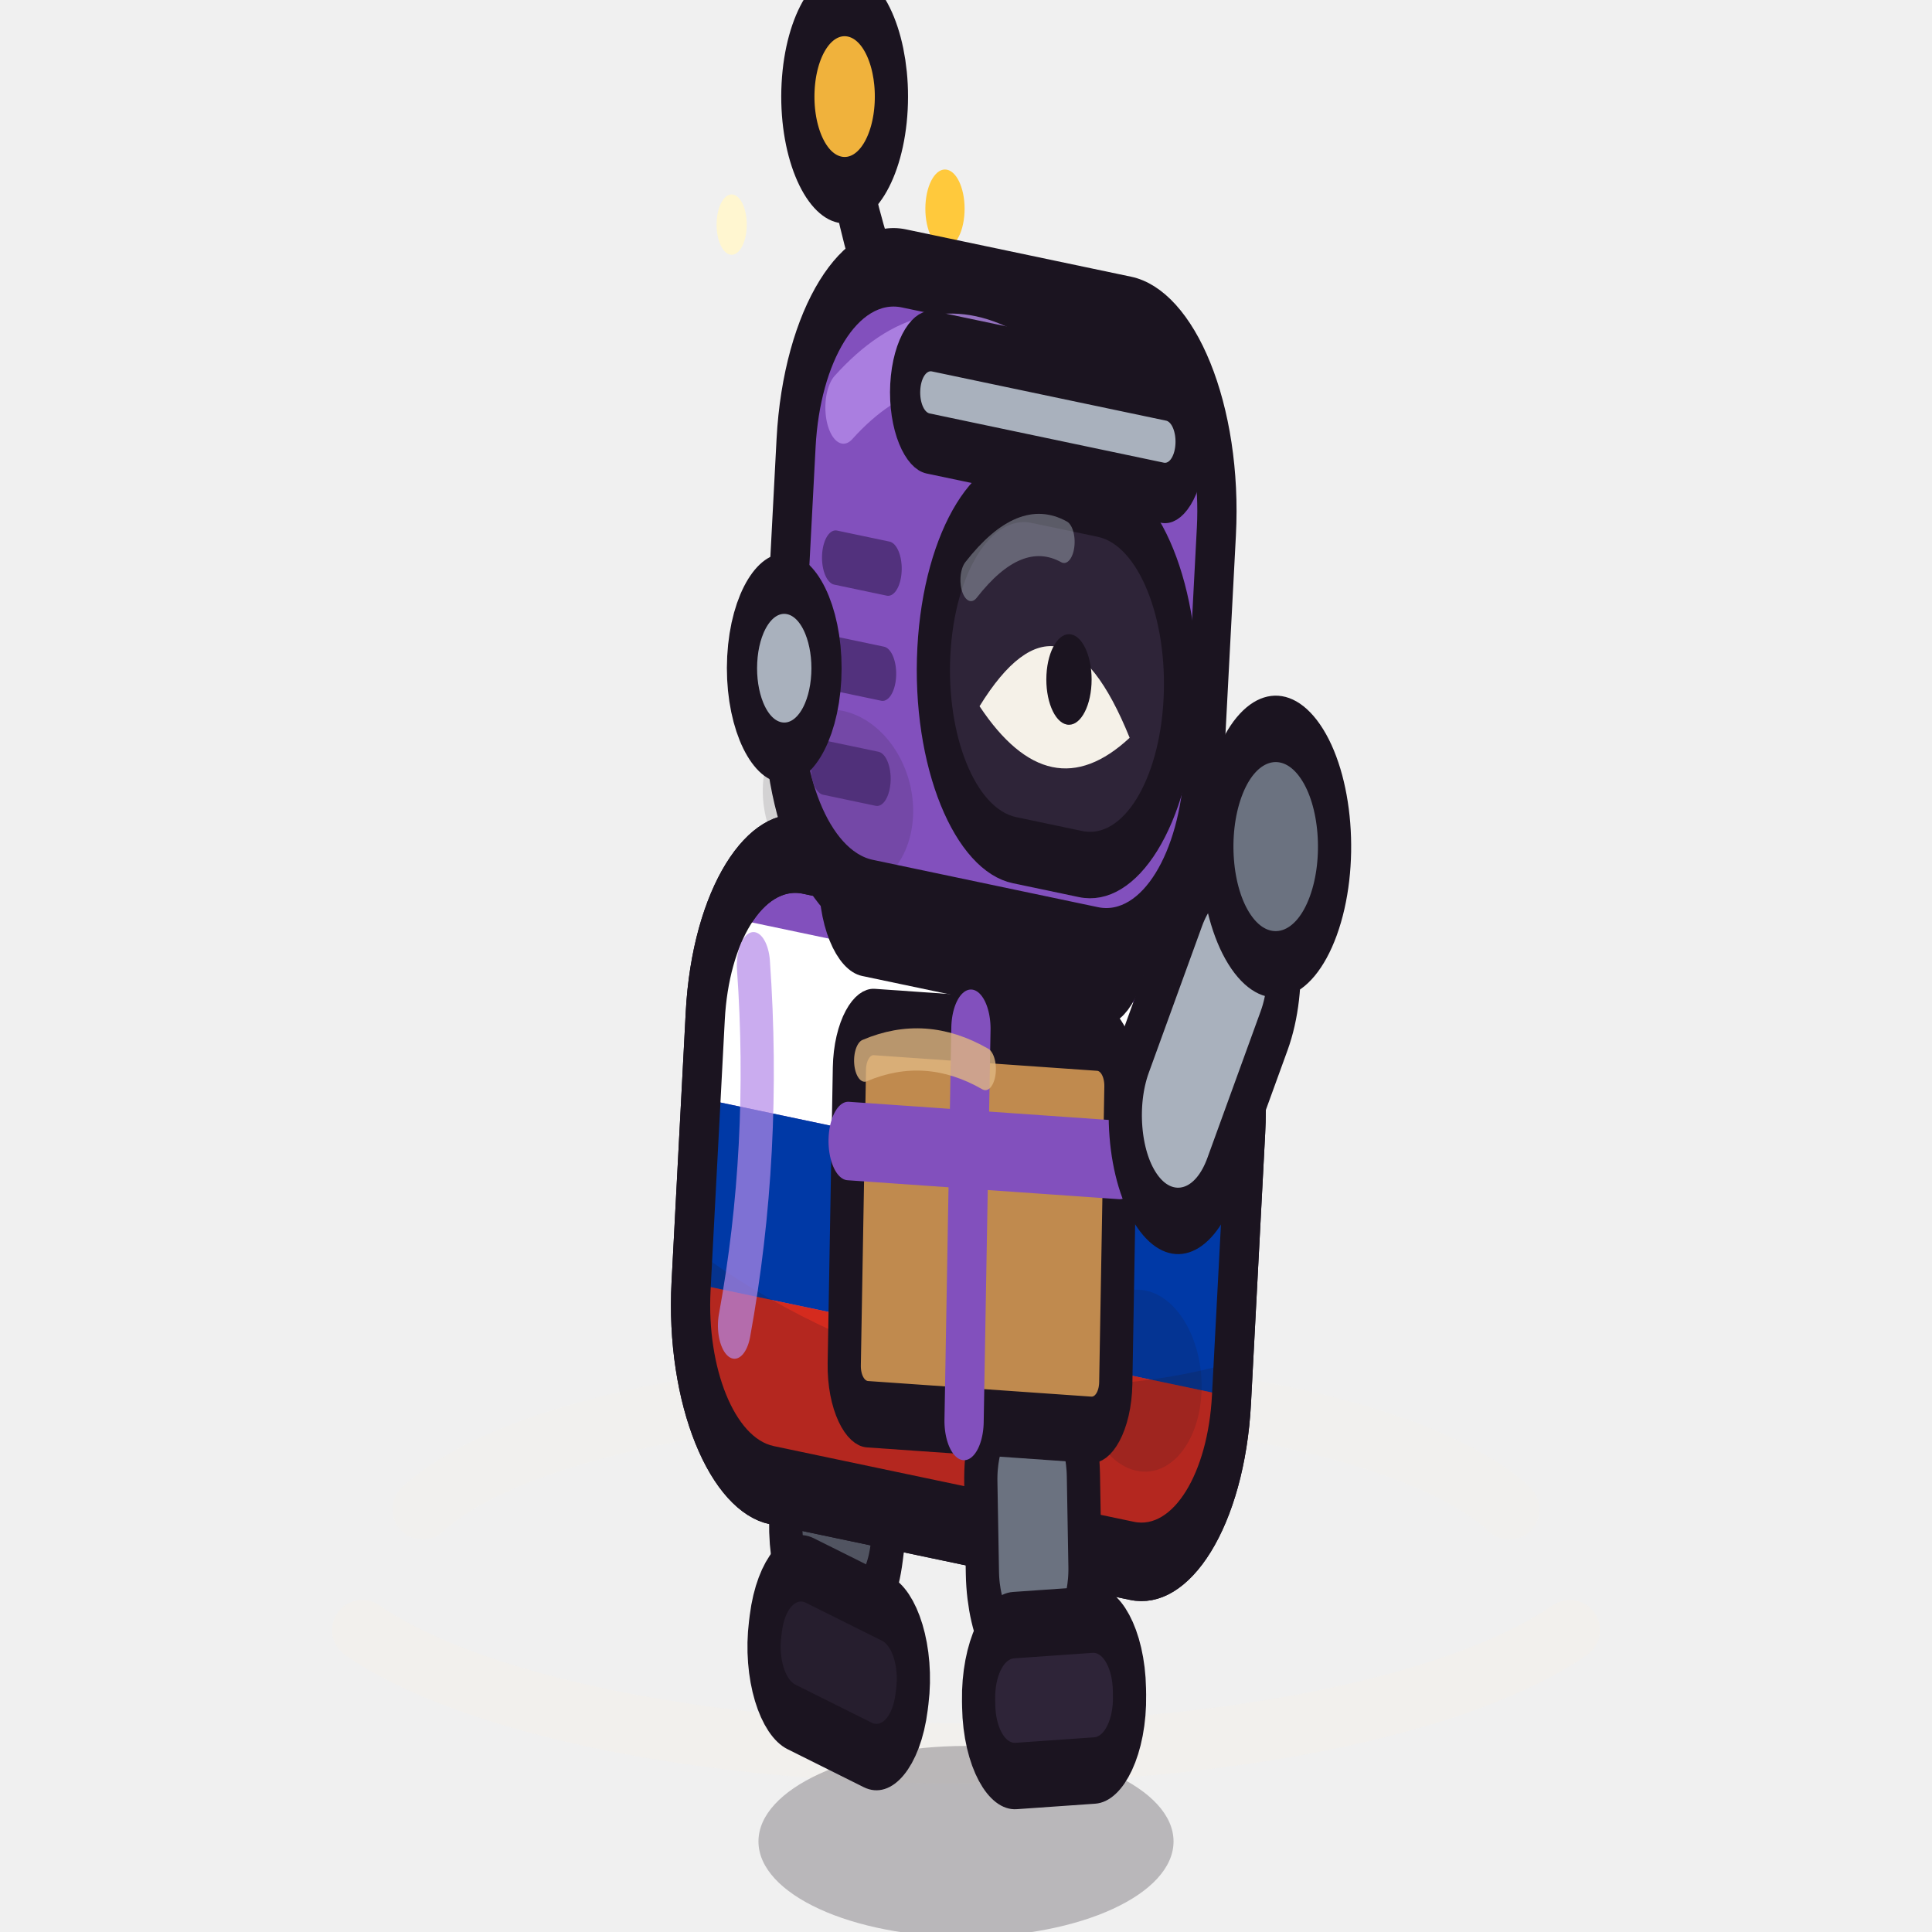
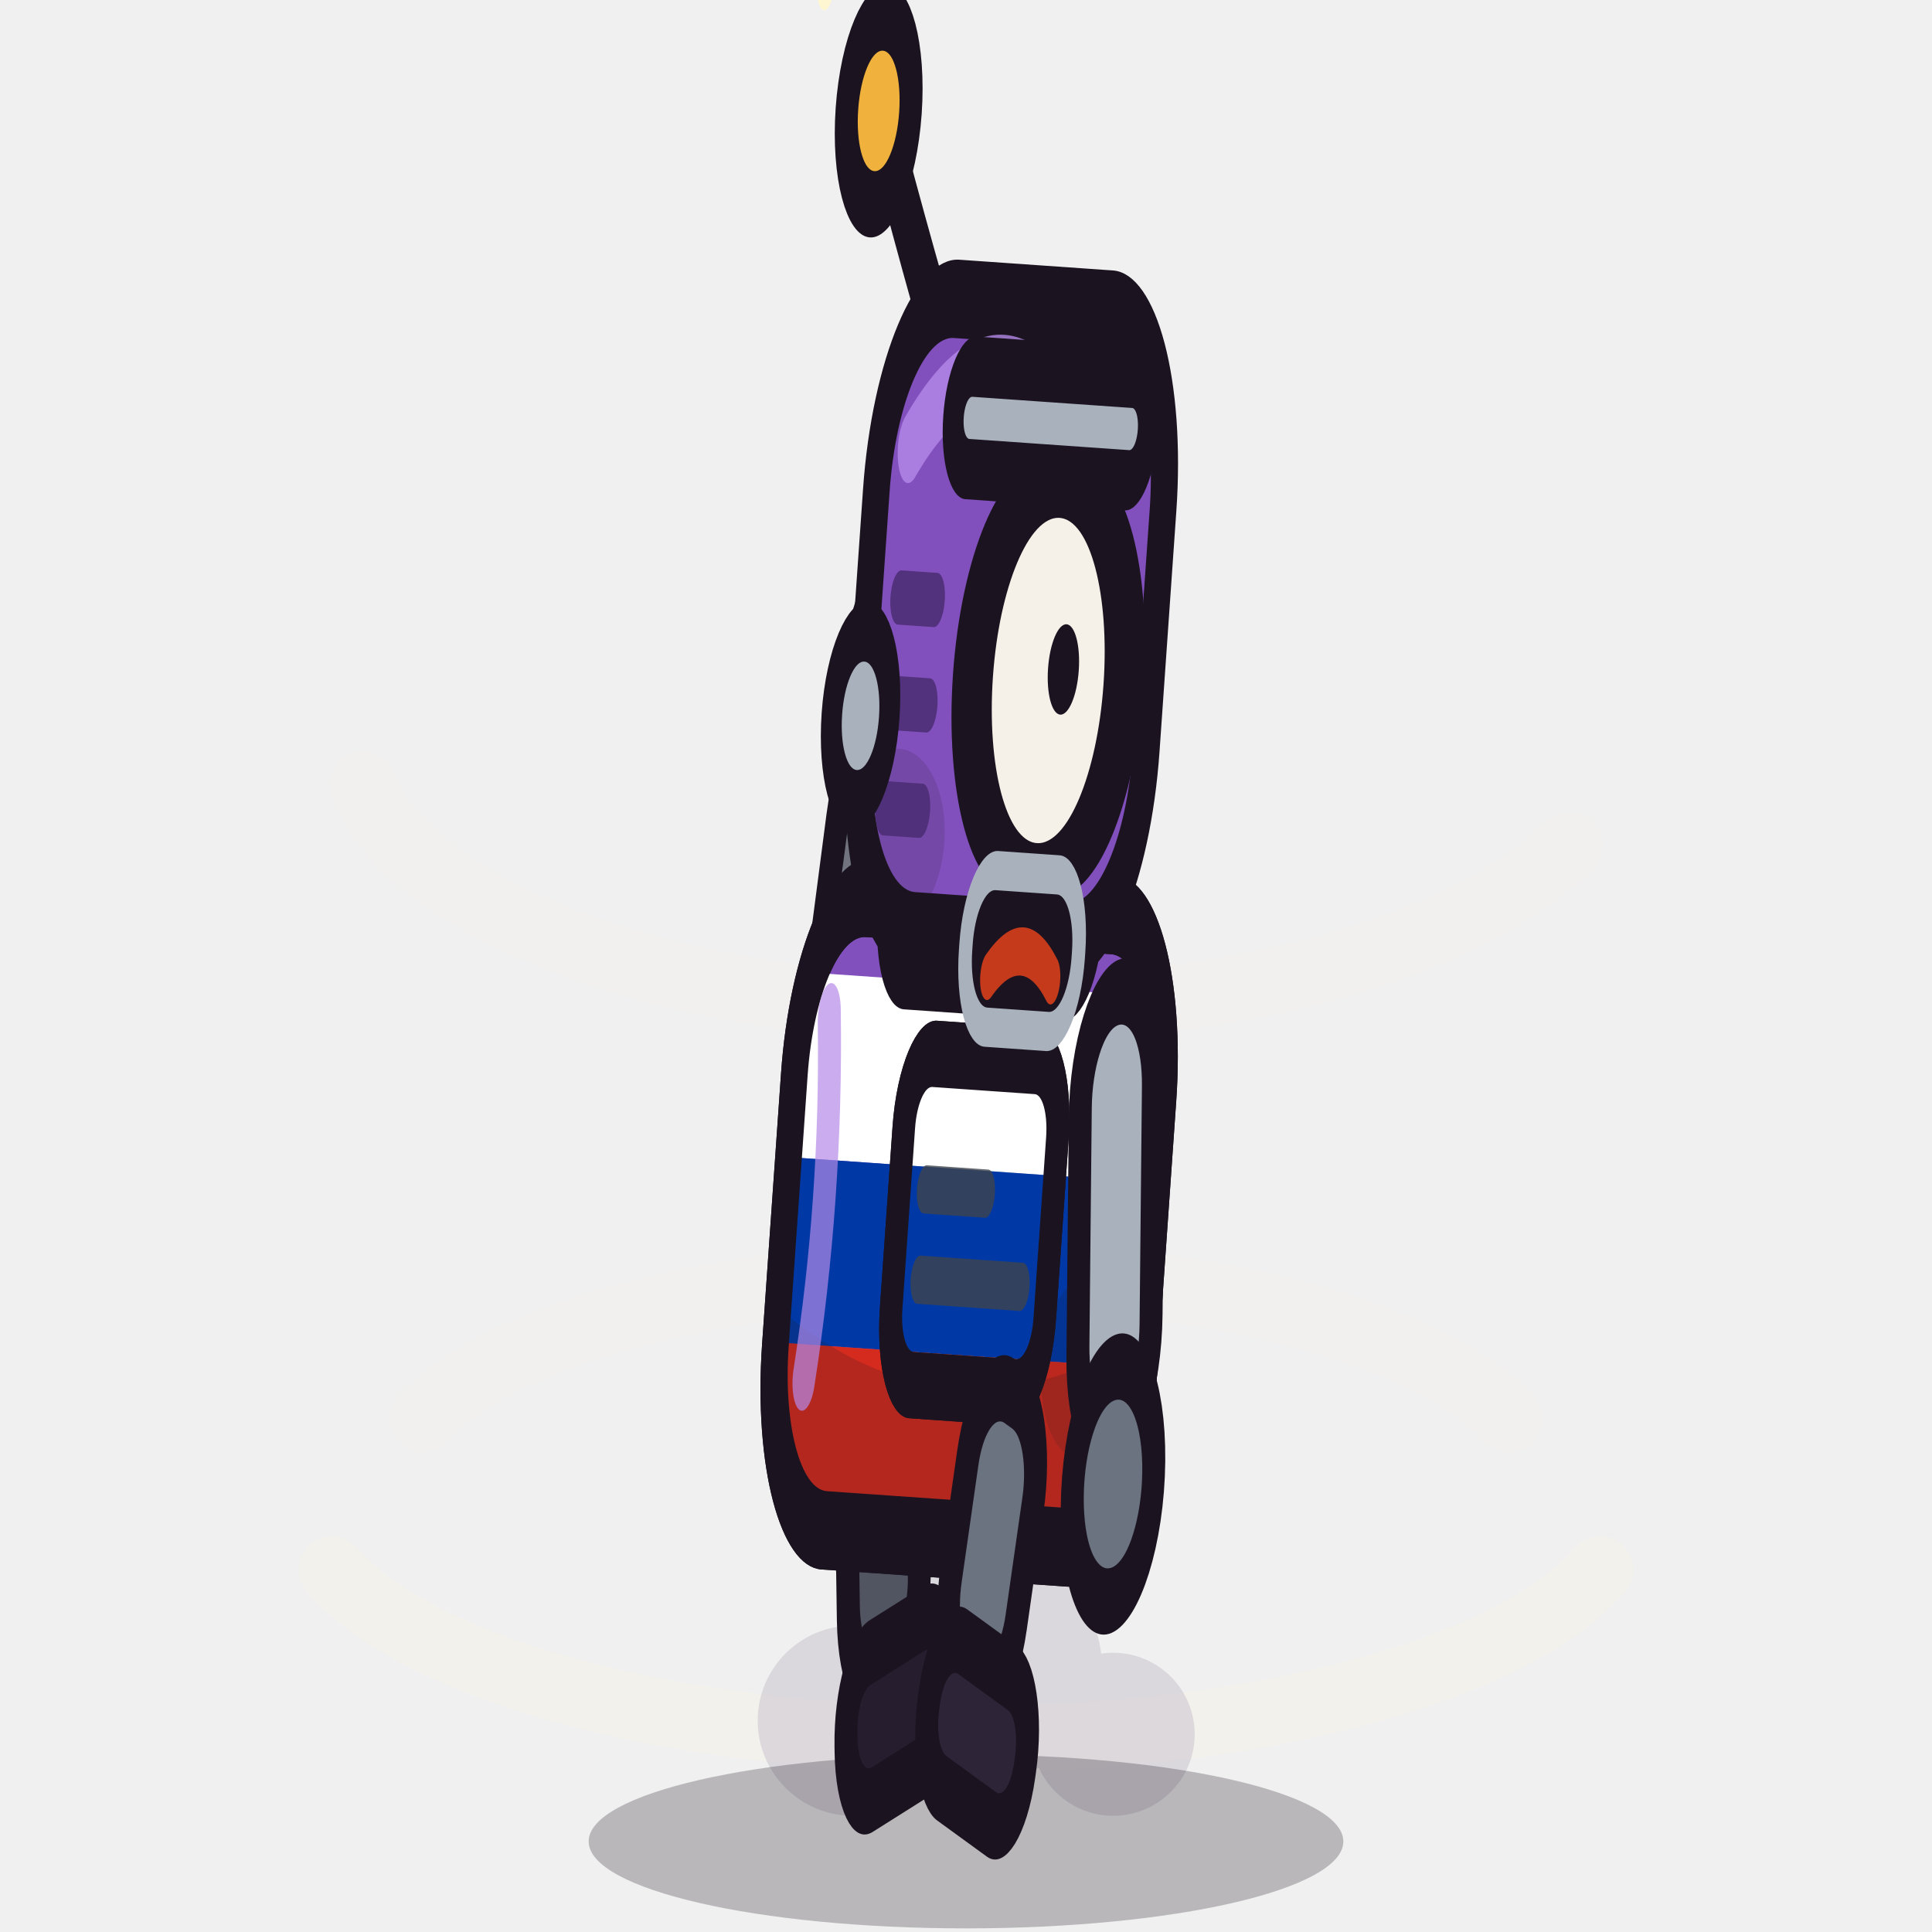
<svg xmlns="http://www.w3.org/2000/svg" viewBox="0 0 64 64">
  <g stroke="#1B1420" stroke-width="2.6" stroke-linejoin="round" stroke-linecap="round">
-     <g fill="none" stroke="#F5F1E8" stroke-opacity=".4" stroke-width="2" stroke-linecap="round">
-       <path d="M12,54 a22,7 0 0,0 40,0" />
-       <path d="M14,50 a19,6 0 0,1 36,0" stroke-opacity=".22" />
+     <g fill="none" stroke="#F5F1E8" stroke-opacity="0.55" stroke-width="2.2" stroke-linecap="round">
+       <path d="M11,52 a22,8 0 0,0 42,0" />
+       <path d="M14,47 a19,7 0 0,1 36,0" stroke-opacity="0.28" />
+       <path d="M12,26 a21,9 0 0,0 40,2" stroke-opacity="0.22" />
    </g>
-     <g transform="translate(32,0) scale(0.5,1) translate(-32,0)">
-       <ellipse cx="32" cy="61" rx="13.75" ry="3.163" fill="#1B1420" opacity="0.26" stroke="none" />
-       <g transform="translate(32,41.5) rotate(6) translate(-32,-42)">
-         <g transform="translate(25,48) rotate(8)">
-           <rect x="-3.4" y="-2" width="6.8" height="9" rx="3" fill="#515461" stroke="#1B1420" stroke-width="2.2" stroke-linejoin="round" stroke-linecap="round" />
-           <rect x="-3.8" y="5.8" width="10" height="5" rx="2.4" fill="#261e2e" stroke="#1B1420" stroke-width="2.2" stroke-linejoin="round" stroke-linecap="round" />
+     <g transform="translate(32,57) scale(0.75)" fill="#B8B2C0" opacity="0.4" stroke="none">
+       <circle cx="-5" cy="0" r="4.2" />
+       <circle cx="1" cy="-2.4" r="5" />
+       <circle cx="6.5" cy="0.6" r="3.6" />
+     </g>
+     <ellipse cx="32" cy="61" rx="12.5" ry="2.88" fill="#1B1420" opacity="0.26" stroke="none" />
+     <g transform="translate(32,42) rotate(4) translate(-32,-42)">
+       <g transform="translate(32,59) scale(0.34,1) translate(-32,-59)">
+         <g transform="translate(25,48) rotate(-14)">
+           <rect x="-3.4" y="-2" width="6.8" height="10" rx="3" fill="#515461" stroke="#1B1420" stroke-width="2.2" stroke-linejoin="round" stroke-linecap="round" />
+           <rect x="-3.8" y="6.8" width="10" height="5" rx="2.4" fill="#261e2e" stroke="#1B1420" stroke-width="2.2" stroke-linejoin="round" stroke-linecap="round" />
        </g>
-         <g transform="translate(18.5,36) rotate(-115)">
-           <rect x="-3.5" y="-3.5" width="7" height="13" rx="3.5" fill="#7e828e" stroke="#1B1420" stroke-width="2.2" stroke-linejoin="round" stroke-linecap="round" />
-           <circle cx="0" cy="11" r="3.9" fill="#4f515e" stroke="#1B1420" stroke-width="2.2" stroke-linejoin="round" stroke-linecap="round" />
+         <g transform="translate(18.5,36) rotate(-170)">
+           <rect x="-3.5" y="-3.5" width="7" height="15" rx="3.5" fill="#7e828e" stroke="#1B1420" stroke-width="2.2" stroke-linejoin="round" stroke-linecap="round" />
+           <circle cx="0" cy="13" r="3.9" fill="#4f515e" stroke="#1B1420" stroke-width="2.2" stroke-linejoin="round" stroke-linecap="round" />
        </g>
        <rect x="14" y="30" width="36" height="21" rx="6" fill="#8250BD" stroke="#1B1420" stroke-width="2.6" stroke-linejoin="round" stroke-linecap="round" />
        <path d="M15,44 q17,4 34,0 v3 a5,5 0 0,1 -5,4 h-24 a5,5 0 0,1 -5,-4z" fill="#4D2D75" stroke="none" opacity=".85" />
-         <clipPath id="bellyflag">
+         <clipPath id="bb_pn1">
          <rect x="14" y="30" width="36" height="21" rx="6" />
        </clipPath>
-         <g clip-path="url(#bellyflag)" stroke="none">
+         <g clip-path="url(#bb_pn1)" stroke="none">
          <rect x="14" y="32.6" width="36" height="6.15" fill="#FFFFFF" />
          <rect x="14" y="38.75" width="36" height="6.15" fill="#0039A6" />
          <rect x="14" y="44.9" width="36" height="6.15" fill="#D52B1E" />
          <path d="M15,44 q17,4 34,0 v3 a5,5 0 0,1 -5,4 h-24 a5,5 0 0,1 -5,-4z" fill="#1B1420" opacity=".18" />
        </g>
        <rect x="14" y="30" width="36" height="21" rx="6" fill="none" stroke="#1B1420" stroke-width="2.6" stroke-linejoin="round" />
        <rect x="22" y="28.2" width="20" height="4.4" rx="2.2" fill="#A9B1BD" stroke="#1B1420" stroke-width="2" stroke-linejoin="round" stroke-linecap="round" />
        <rect x="25" y="35" width="15" height="11" rx="2.5" fill="#A9B1BD" stroke="#1B1420" stroke-width="2.2" stroke-linejoin="round" stroke-linecap="round" />
-         <clipPath id="bellypanel">
+         <clipPath id="bp_pn1">
          <rect x="25" y="35" width="15" height="11" rx="2.5" />
        </clipPath>
-         <g clip-path="url(#bellypanel)" stroke="none">
+         <g clip-path="url(#bp_pn1)" stroke="none">
          <rect x="25" y="32.6" width="15" height="6.15" fill="#FFFFFF" />
          <rect x="25" y="38.75" width="15" height="6.15" fill="#0039A6" />
          <rect x="25" y="44.9" width="15" height="6.15" fill="#D52B1E" />
        </g>
        <rect x="25" y="35" width="15" height="11" rx="2.5" fill="none" stroke="#1B1420" stroke-width="2.2" stroke-linejoin="round" />
        <g stroke="#3E434C" stroke-width="1.6" stroke-linecap="round" opacity=".8">
          <path d="M27.5,42.5 h10 M27.5,39.5 h6" />
        </g>
        <path d="M17,34 q1.5,6 0,12" fill="none" stroke="#B489E8" stroke-width="2.2" stroke-linecap="round" opacity=".7" />
        <ellipse cx="44" cy="45" rx="4" ry="3" fill="#1B1420" opacity=".14" stroke="none" />
-         <path d="M25,13 Q20,7.9 20,4.75" fill="none" stroke="#1B1420" stroke-width="2.6" stroke-linecap="round" />
-         <circle cx="20" cy="4.75" r="3.1" fill="#F0B23C" stroke="#1B1420" stroke-width="2.2" stroke-linejoin="round" stroke-linecap="round" />
+         <path d="M25,13 Q19.59,8.03 15.65,3.97" fill="none" stroke="#1B1420" stroke-width="2.6" stroke-linecap="round" />
+         <circle cx="15.65" cy="3.97" r="3.1" fill="#F0B23C" stroke="#1B1420" stroke-width="2.2" stroke-linejoin="round" stroke-linecap="round" />
        <g stroke="#FFF6D0" stroke-width="1.6" stroke-linecap="round" opacity=".95">
-           <path d="M14,0.75 l-3,-3 M25,-0.25 l3,-3 M20,-1.25 l0,-4" />
+           <path d="M9.65,-0.03 l-3,-3 M20.65,-1.03 l3,-3 M15.65,-2.03 l0,-4" />
        </g>
-         <circle cx="27" cy="7.75" r="1.3" fill="#FFC93C" stroke="none" />
-         <circle cx="13" cy="9.75" r="1" fill="#FFF6D0" stroke="none" />
        <rect x="18" y="10" width="28" height="21" rx="6.5" fill="#8250BD" stroke="#1B1420" stroke-width="2.6" stroke-linejoin="round" stroke-linecap="round" />
        <path d="M21,15 q5,-3.5 11,-2.5" fill="none" stroke="#B489E8" stroke-width="2.4" stroke-linecap="round" opacity=".8" />
        <ellipse cx="22" cy="28" rx="5" ry="3" fill="#1B1420" opacity=".14" stroke="none" />
        <rect x="25" y="12.2" width="19" height="3.4" rx="1.7" fill="#A9B1BD" stroke="#1B1420" stroke-width="2" stroke-linejoin="round" stroke-linecap="round" />
        <rect x="27.8" y="16.4" width="16.4" height="12" rx="6" fill="#2E2438" stroke="#1B1420" stroke-width="2.2" stroke-linejoin="round" stroke-linecap="round" />
        <path d="M30,19.8 q3,-2.4 6,-1.9" fill="none" stroke="#A9B1BD" stroke-width="1.4" opacity=".45" stroke-linecap="round" />
        <g stroke="#4D2D75" stroke-width="1.8" stroke-linecap="round" opacity=".9">
          <path d="M21,20 h3.5 M21,23.5 h3.5 M21,27 h3.5" />
        </g>
-         <path d="M31,23.9 q5,-5 10,0 q-5,3 -10,0z" fill="#F5F1E8" stroke="none" />
-         <circle cx="36.8" cy="22.4" r="1.5" fill="#1B1420" stroke="none" />
+         <circle cx="36" cy="22.4" r="6.4" fill="#F5F1E8" stroke="#1B1420" stroke-width="2" stroke-linejoin="round" stroke-linecap="round" />
+         <circle cx="37.4" cy="22" r="1.5" fill="#1B1420" stroke="none" />
+         <rect x="29.8" y="28.8" width="11" height="5.2" rx="2.5" fill="#1B1420" stroke="#A9B1BD" stroke-width="1.3" stroke-linejoin="round" />
+         <path d="M32.2,32.3 q3.1,-1.77 6.2,0" fill="none" stroke="#C43A1B" stroke-width="1.6" stroke-linecap="round" />
        <circle cx="18" cy="24" r="2.8" fill="#A9B1BD" stroke="#1B1420" stroke-width="2" stroke-linejoin="round" stroke-linecap="round" />
-         <g transform="translate(37,48) rotate(-8)">
-           <rect x="-3.4" y="-2" width="6.8" height="9" rx="3" fill="#6B7280" stroke="#1B1420" stroke-width="2.2" stroke-linejoin="round" stroke-linecap="round" />
-           <rect x="-3.8" y="5.8" width="10" height="5" rx="2.4" fill="#2E2438" stroke="#1B1420" stroke-width="2.2" stroke-linejoin="round" stroke-linecap="round" />
+         <g transform="translate(37,48) rotate(12)">
+           <rect x="-3.4" y="-2" width="6.8" height="10" rx="3" fill="#6B7280" stroke="#1B1420" stroke-width="2.2" stroke-linejoin="round" stroke-linecap="round" />
+           <rect x="-3.8" y="6.8" width="10" height="5" rx="2.4" fill="#2E2438" stroke="#1B1420" stroke-width="2.2" stroke-linejoin="round" stroke-linecap="round" />
        </g>
-         <g transform="translate(33,41) rotate(-4) scale(1)">
-           <rect x="-9" y="-6.5" width="18" height="13" rx="1.6" fill="#C08A4E" stroke="#1B1420" stroke-width="2.2" stroke-linejoin="round" stroke-linecap="round" />
-           <path d="M-9,-2.5 H9" stroke="#8250BD" stroke-width="2.6" />
-           <path d="M-1,-6.5 V6.5" stroke="#8250BD" stroke-width="2.6" />
-           <path d="M-8,-5.2 q4,-1 8,0" fill="none" stroke="#E0B681" stroke-width="1.4" opacity=".8" stroke-linecap="round" />
-         </g>
-         <g transform="translate(45.5,36) rotate(-150)">
-           <rect x="-3.5" y="-3.5" width="7" height="13" rx="3.5" fill="#A9B1BD" stroke="#1B1420" stroke-width="2.2" stroke-linejoin="round" stroke-linecap="round" />
-           <circle cx="0" cy="11" r="3.9" fill="#6B7280" stroke="#1B1420" stroke-width="2.2" stroke-linejoin="round" stroke-linecap="round" />
+         <g transform="translate(45.5,36) rotate(-10)">
+           <rect x="-3.5" y="-3.5" width="7" height="15" rx="3.5" fill="#A9B1BD" stroke="#1B1420" stroke-width="2.2" stroke-linejoin="round" stroke-linecap="round" />
+           <circle cx="0" cy="13" r="3.9" fill="#6B7280" stroke="#1B1420" stroke-width="2.2" stroke-linejoin="round" stroke-linecap="round" />
        </g>
      </g>
    </g>
  </g>
</svg>
